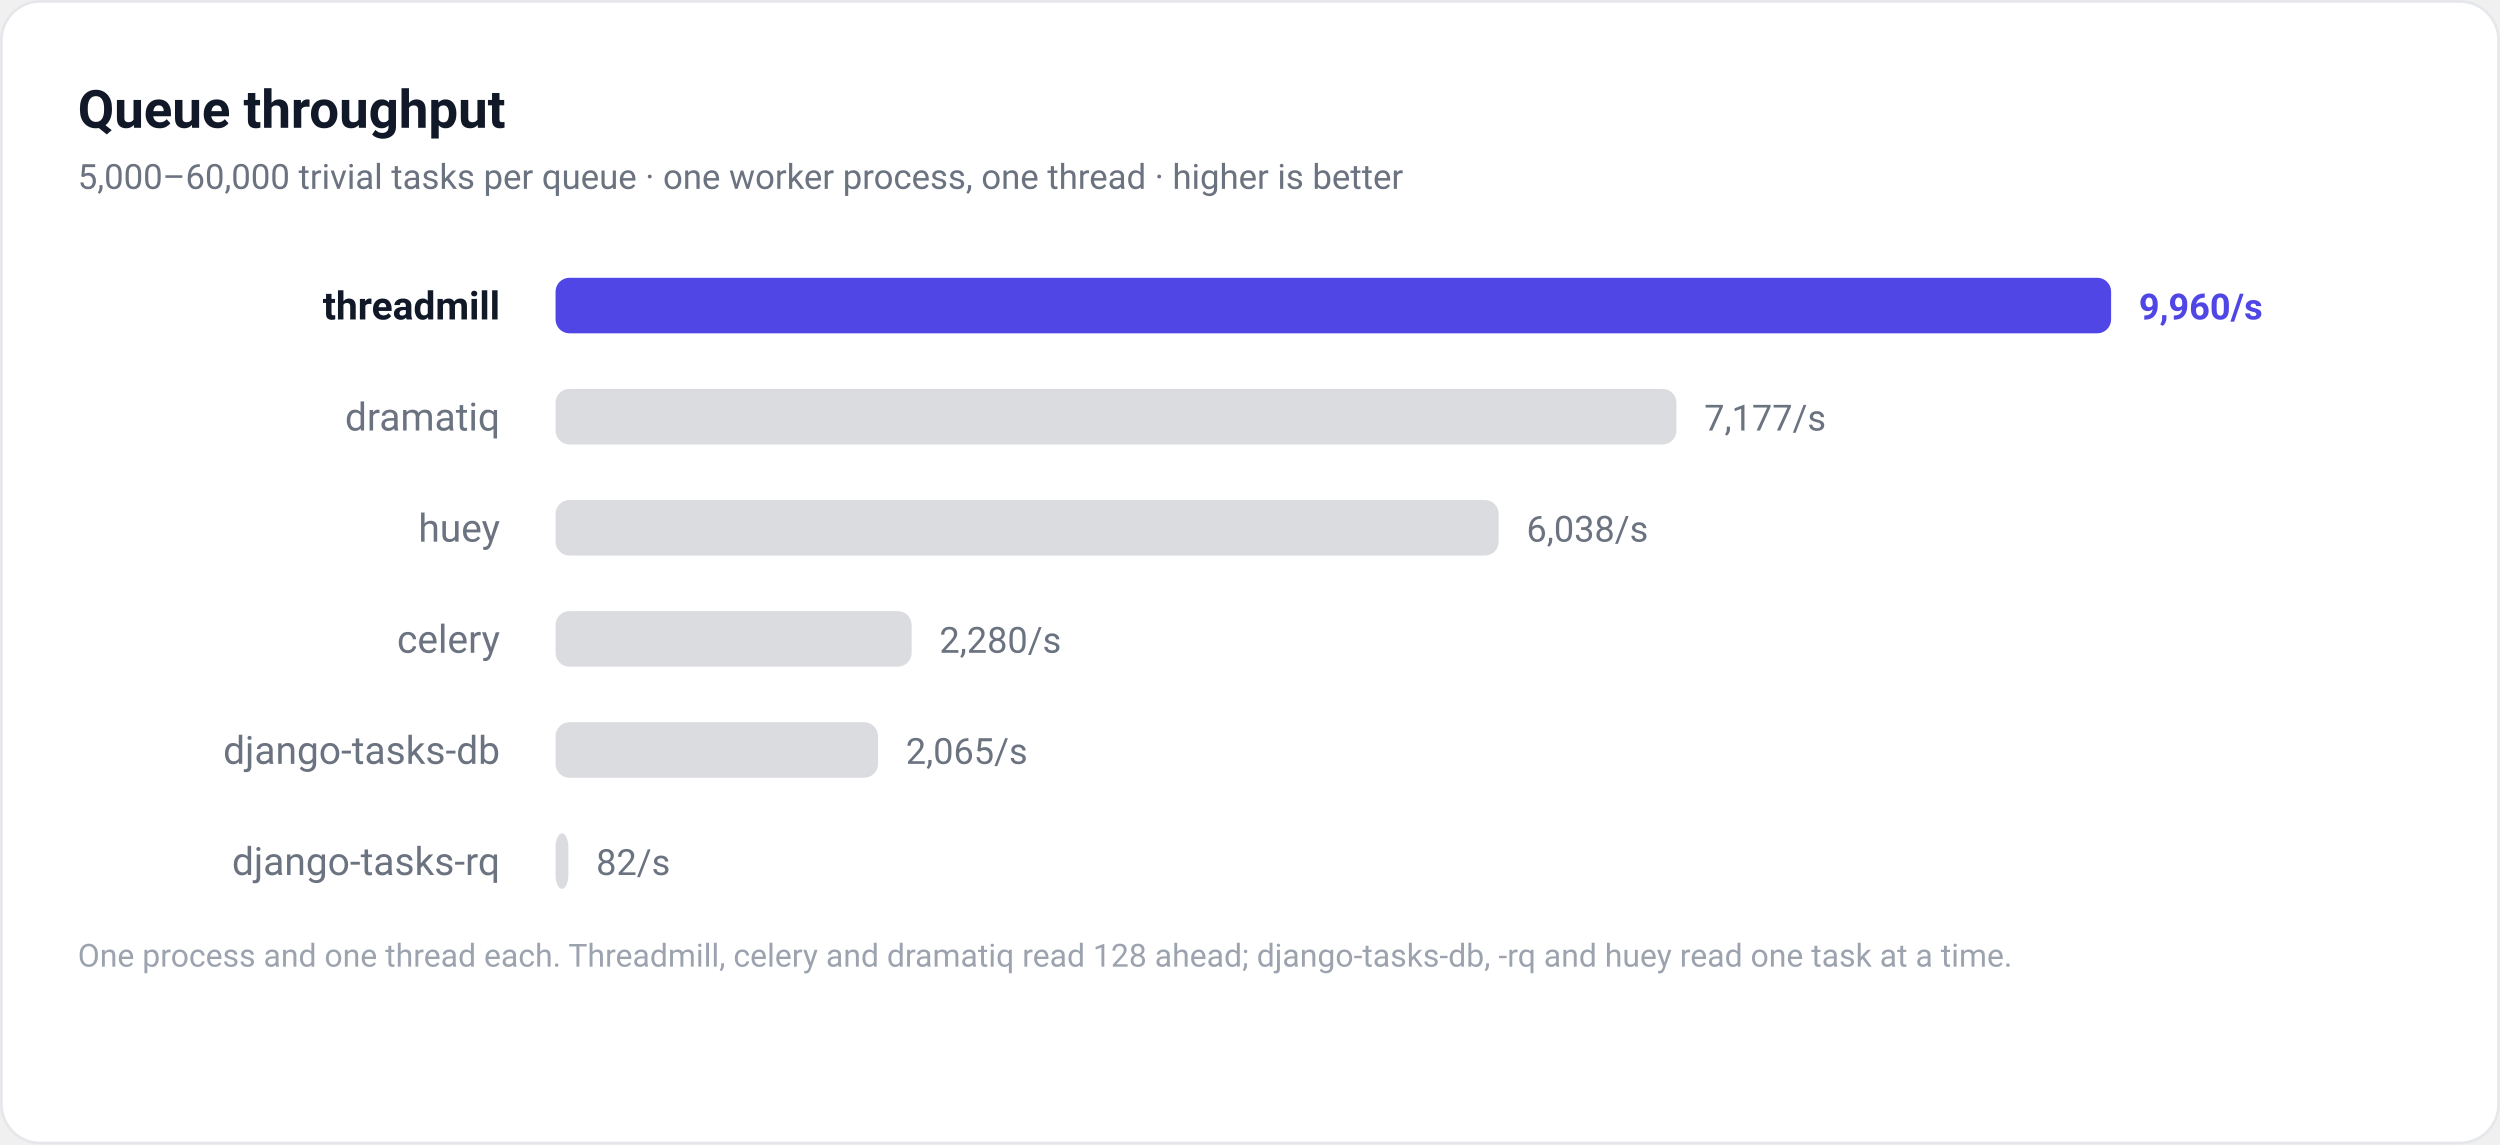
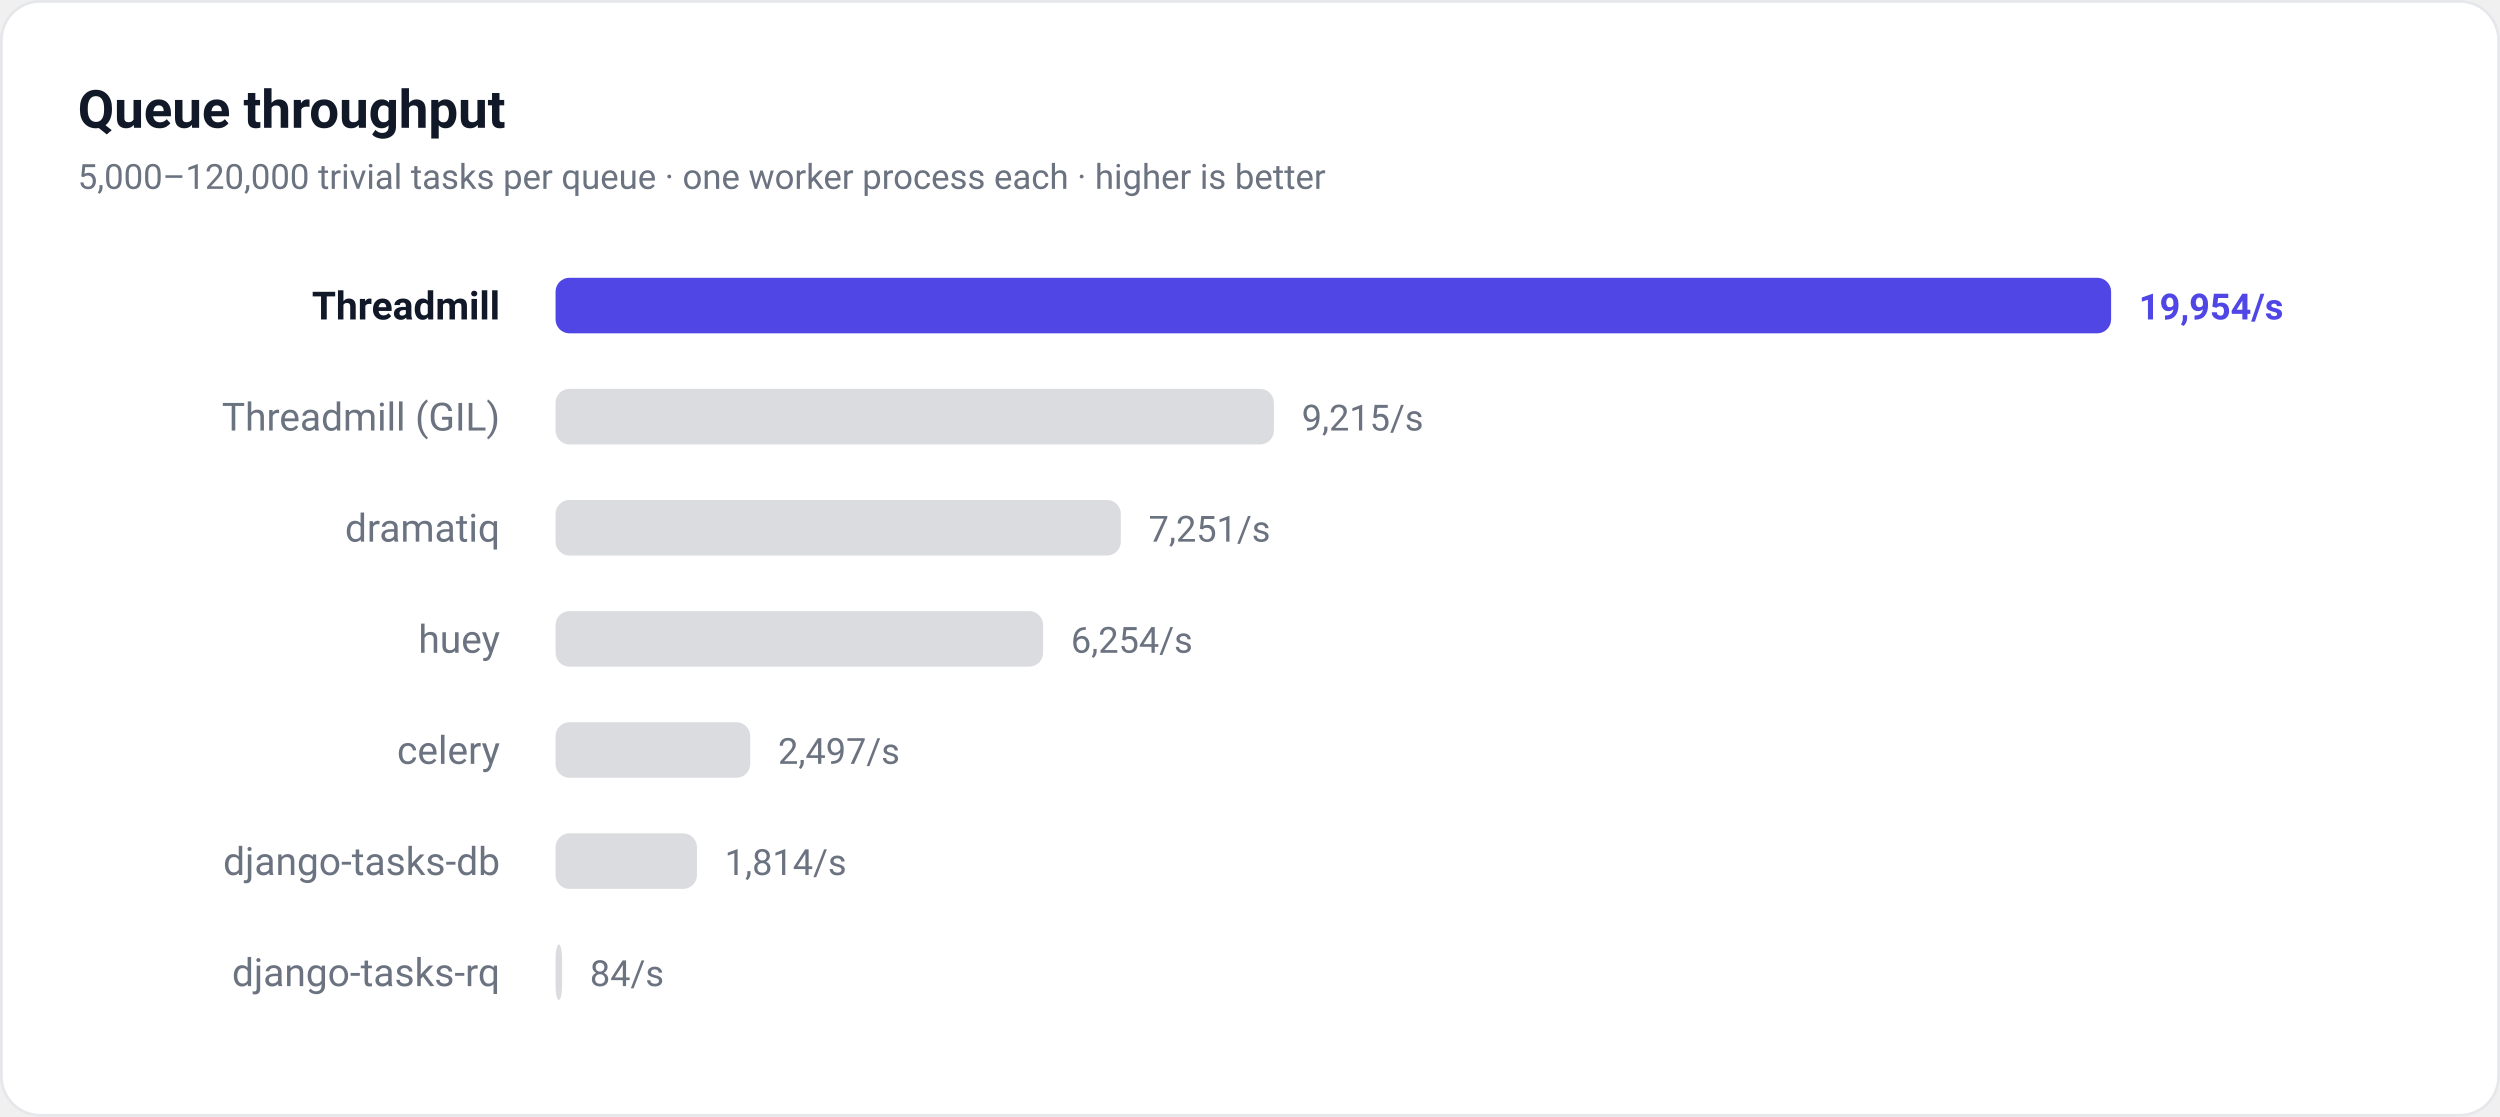
- <svg xmlns="http://www.w3.org/2000/svg" viewBox="0 0 900 412" width="900" height="412" role="img" aria-label="Tasks per second with one worker: threadmill 9,960, dramatiq 7,177, huey 6,038, celery 2,280, django-tasks-db 2,065, django-tasks-rq 82.">
+ <svg xmlns="http://www.w3.org/2000/svg" viewBox="0 0 900 402" width="900" height="402" role="img" aria-label="Tasks per second with one worker process each: Threadmill 19,954, Threadmill (GIL) 9,215, dramatiq 7,251, huey 6,254, celery 2,497, django-tasks-db 1,814, django-tasks-rq 84.">
  <style>svg{max-width:100%;height:auto}</style>
-   <rect x="0.5" y="0.5" width="899" height="411" rx="14" fill="#ffffff" stroke="#e5e7eb" />
+   <rect x="0.5" y="0.5" width="899" height="401" rx="14" fill="#ffffff" stroke="#e5e7eb" />
  <text x="28" y="46" font-family="system-ui, -apple-system, &quot;Segoe UI&quot;, Roboto, &quot;Helvetica Neue&quot;, Arial, sans-serif" font-size="19" font-weight="700" fill="#111827" text-anchor="start">Queue throughput</text>
-   <text x="28" y="68" font-family="system-ui, -apple-system, &quot;Segoe UI&quot;, Roboto, &quot;Helvetica Neue&quot;, Arial, sans-serif" font-size="12.5" font-weight="400" fill="#6b7280" text-anchor="start">5,000–60,000 trivial tasks per queue · one worker process, one thread · higher is better</text>
-   <text x="180" y="115" font-family="system-ui, -apple-system, &quot;Segoe UI&quot;, Roboto, &quot;Helvetica Neue&quot;, Arial, sans-serif" font-size="14" font-weight="700" fill="#111827" text-anchor="end">threadmill</text>
+   <text x="28" y="68" font-family="system-ui, -apple-system, &quot;Segoe UI&quot;, Roboto, &quot;Helvetica Neue&quot;, Arial, sans-serif" font-size="12.5" font-weight="400" fill="#6b7280" text-anchor="start">5,000–120,000 trivial tasks per queue · one worker process each · higher is better</text>
+   <text x="180" y="115" font-family="system-ui, -apple-system, &quot;Segoe UI&quot;, Roboto, &quot;Helvetica Neue&quot;, Arial, sans-serif" font-size="14" font-weight="700" fill="#111827" text-anchor="end">Threadmill</text>
  <rect x="200" y="100" width="560.00" height="20" rx="5" fill="#4f46e5" opacity="1" />
-   <text x="770" y="115" font-family="system-ui, -apple-system, &quot;Segoe UI&quot;, Roboto, &quot;Helvetica Neue&quot;, Arial, sans-serif" font-size="13" font-weight="700" fill="#4f46e5" text-anchor="start">9,960/s</text>
-   <text x="180" y="155" font-family="system-ui, -apple-system, &quot;Segoe UI&quot;, Roboto, &quot;Helvetica Neue&quot;, Arial, sans-serif" font-size="14" font-weight="400" fill="#6b7280" text-anchor="end">dramatiq</text>
-   <rect x="200" y="140" width="403.52" height="20" rx="5" fill="#6b7280" opacity="0.25" />
-   <text x="613.518" y="155" font-family="system-ui, -apple-system, &quot;Segoe UI&quot;, Roboto, &quot;Helvetica Neue&quot;, Arial, sans-serif" font-size="13" font-weight="400" fill="#6b7280" text-anchor="start">7,177/s</text>
-   <text x="180" y="195" font-family="system-ui, -apple-system, &quot;Segoe UI&quot;, Roboto, &quot;Helvetica Neue&quot;, Arial, sans-serif" font-size="14" font-weight="400" fill="#6b7280" text-anchor="end">huey</text>
-   <rect x="200" y="180" width="339.52" height="20" rx="5" fill="#6b7280" opacity="0.25" />
-   <text x="549.524" y="195" font-family="system-ui, -apple-system, &quot;Segoe UI&quot;, Roboto, &quot;Helvetica Neue&quot;, Arial, sans-serif" font-size="13" font-weight="400" fill="#6b7280" text-anchor="start">6,038/s</text>
-   <text x="180" y="235" font-family="system-ui, -apple-system, &quot;Segoe UI&quot;, Roboto, &quot;Helvetica Neue&quot;, Arial, sans-serif" font-size="14" font-weight="400" fill="#6b7280" text-anchor="end">celery</text>
-   <rect x="200" y="220" width="128.19" height="20" rx="5" fill="#6b7280" opacity="0.25" />
-   <text x="338.192" y="235" font-family="system-ui, -apple-system, &quot;Segoe UI&quot;, Roboto, &quot;Helvetica Neue&quot;, Arial, sans-serif" font-size="13" font-weight="400" fill="#6b7280" text-anchor="start">2,280/s</text>
-   <text x="180" y="275" font-family="system-ui, -apple-system, &quot;Segoe UI&quot;, Roboto, &quot;Helvetica Neue&quot;, Arial, sans-serif" font-size="14" font-weight="400" fill="#6b7280" text-anchor="end">django-tasks-db</text>
-   <rect x="200" y="260" width="116.09" height="20" rx="5" fill="#6b7280" opacity="0.25" />
-   <text x="326.087" y="275" font-family="system-ui, -apple-system, &quot;Segoe UI&quot;, Roboto, &quot;Helvetica Neue&quot;, Arial, sans-serif" font-size="13" font-weight="400" fill="#6b7280" text-anchor="start">2,065/s</text>
-   <text x="180" y="315" font-family="system-ui, -apple-system, &quot;Segoe UI&quot;, Roboto, &quot;Helvetica Neue&quot;, Arial, sans-serif" font-size="14" font-weight="400" fill="#6b7280" text-anchor="end">django-tasks-rq</text>
-   <rect x="200" y="300" width="4.61" height="20" rx="5" fill="#6b7280" opacity="0.25" />
-   <text x="214.615" y="315" font-family="system-ui, -apple-system, &quot;Segoe UI&quot;, Roboto, &quot;Helvetica Neue&quot;, Arial, sans-serif" font-size="13" font-weight="400" fill="#6b7280" text-anchor="start">82/s</text>
-   <text x="28" y="348" font-family="system-ui, -apple-system, &quot;Segoe UI&quot;, Roboto, &quot;Helvetica Neue&quot;, Arial, sans-serif" font-size="11.5" font-weight="400" fill="#9ca3af" text-anchor="start">One process and one thread each. Threadmill, celery and dramatiq read 128 ahead; django-tasks-db, -rq and huey read one task at a time.</text>
+   <text x="770" y="115" font-family="system-ui, -apple-system, &quot;Segoe UI&quot;, Roboto, &quot;Helvetica Neue&quot;, Arial, sans-serif" font-size="13" font-weight="700" fill="#4f46e5" text-anchor="start">19,954/s</text>
+   <text x="180" y="155" font-family="system-ui, -apple-system, &quot;Segoe UI&quot;, Roboto, &quot;Helvetica Neue&quot;, Arial, sans-serif" font-size="14" font-weight="400" fill="#6b7280" text-anchor="end">Threadmill (GIL)</text>
+   <rect x="200" y="140" width="258.60" height="20" rx="5" fill="#6b7280" opacity="0.25" />
+   <text x="468.598" y="155" font-family="system-ui, -apple-system, &quot;Segoe UI&quot;, Roboto, &quot;Helvetica Neue&quot;, Arial, sans-serif" font-size="13" font-weight="400" fill="#6b7280" text-anchor="start">9,215/s</text>
+   <text x="180" y="195" font-family="system-ui, -apple-system, &quot;Segoe UI&quot;, Roboto, &quot;Helvetica Neue&quot;, Arial, sans-serif" font-size="14" font-weight="400" fill="#6b7280" text-anchor="end">dramatiq</text>
+   <rect x="200" y="180" width="203.50" height="20" rx="5" fill="#6b7280" opacity="0.25" />
+   <text x="413.498" y="195" font-family="system-ui, -apple-system, &quot;Segoe UI&quot;, Roboto, &quot;Helvetica Neue&quot;, Arial, sans-serif" font-size="13" font-weight="400" fill="#6b7280" text-anchor="start">7,251/s</text>
+   <text x="180" y="235" font-family="system-ui, -apple-system, &quot;Segoe UI&quot;, Roboto, &quot;Helvetica Neue&quot;, Arial, sans-serif" font-size="14" font-weight="400" fill="#6b7280" text-anchor="end">huey</text>
+   <rect x="200" y="220" width="175.52" height="20" rx="5" fill="#6b7280" opacity="0.25" />
+   <text x="385.525" y="235" font-family="system-ui, -apple-system, &quot;Segoe UI&quot;, Roboto, &quot;Helvetica Neue&quot;, Arial, sans-serif" font-size="13" font-weight="400" fill="#6b7280" text-anchor="start">6,254/s</text>
+   <text x="180" y="275" font-family="system-ui, -apple-system, &quot;Segoe UI&quot;, Roboto, &quot;Helvetica Neue&quot;, Arial, sans-serif" font-size="14" font-weight="400" fill="#6b7280" text-anchor="end">celery</text>
+   <rect x="200" y="260" width="70.09" height="20" rx="5" fill="#6b7280" opacity="0.25" />
+   <text x="280.09" y="275" font-family="system-ui, -apple-system, &quot;Segoe UI&quot;, Roboto, &quot;Helvetica Neue&quot;, Arial, sans-serif" font-size="13" font-weight="400" fill="#6b7280" text-anchor="start">2,497/s</text>
+   <text x="180" y="315" font-family="system-ui, -apple-system, &quot;Segoe UI&quot;, Roboto, &quot;Helvetica Neue&quot;, Arial, sans-serif" font-size="14" font-weight="400" fill="#6b7280" text-anchor="end">django-tasks-db</text>
+   <rect x="200" y="300" width="50.91" height="20" rx="5" fill="#6b7280" opacity="0.25" />
+   <text x="260.91" y="315" font-family="system-ui, -apple-system, &quot;Segoe UI&quot;, Roboto, &quot;Helvetica Neue&quot;, Arial, sans-serif" font-size="13" font-weight="400" fill="#6b7280" text-anchor="start">1,814/s</text>
+   <text x="180" y="355" font-family="system-ui, -apple-system, &quot;Segoe UI&quot;, Roboto, &quot;Helvetica Neue&quot;, Arial, sans-serif" font-size="14" font-weight="400" fill="#6b7280" text-anchor="end">django-tasks-rq</text>
+   <rect x="200" y="340" width="2.36" height="20" rx="5" fill="#6b7280" opacity="0.25" />
+   <text x="212.355" y="355" font-family="system-ui, -apple-system, &quot;Segoe UI&quot;, Roboto, &quot;Helvetica Neue&quot;, Arial, sans-serif" font-size="13" font-weight="400" fill="#6b7280" text-anchor="start">84/s</text>
</svg>
